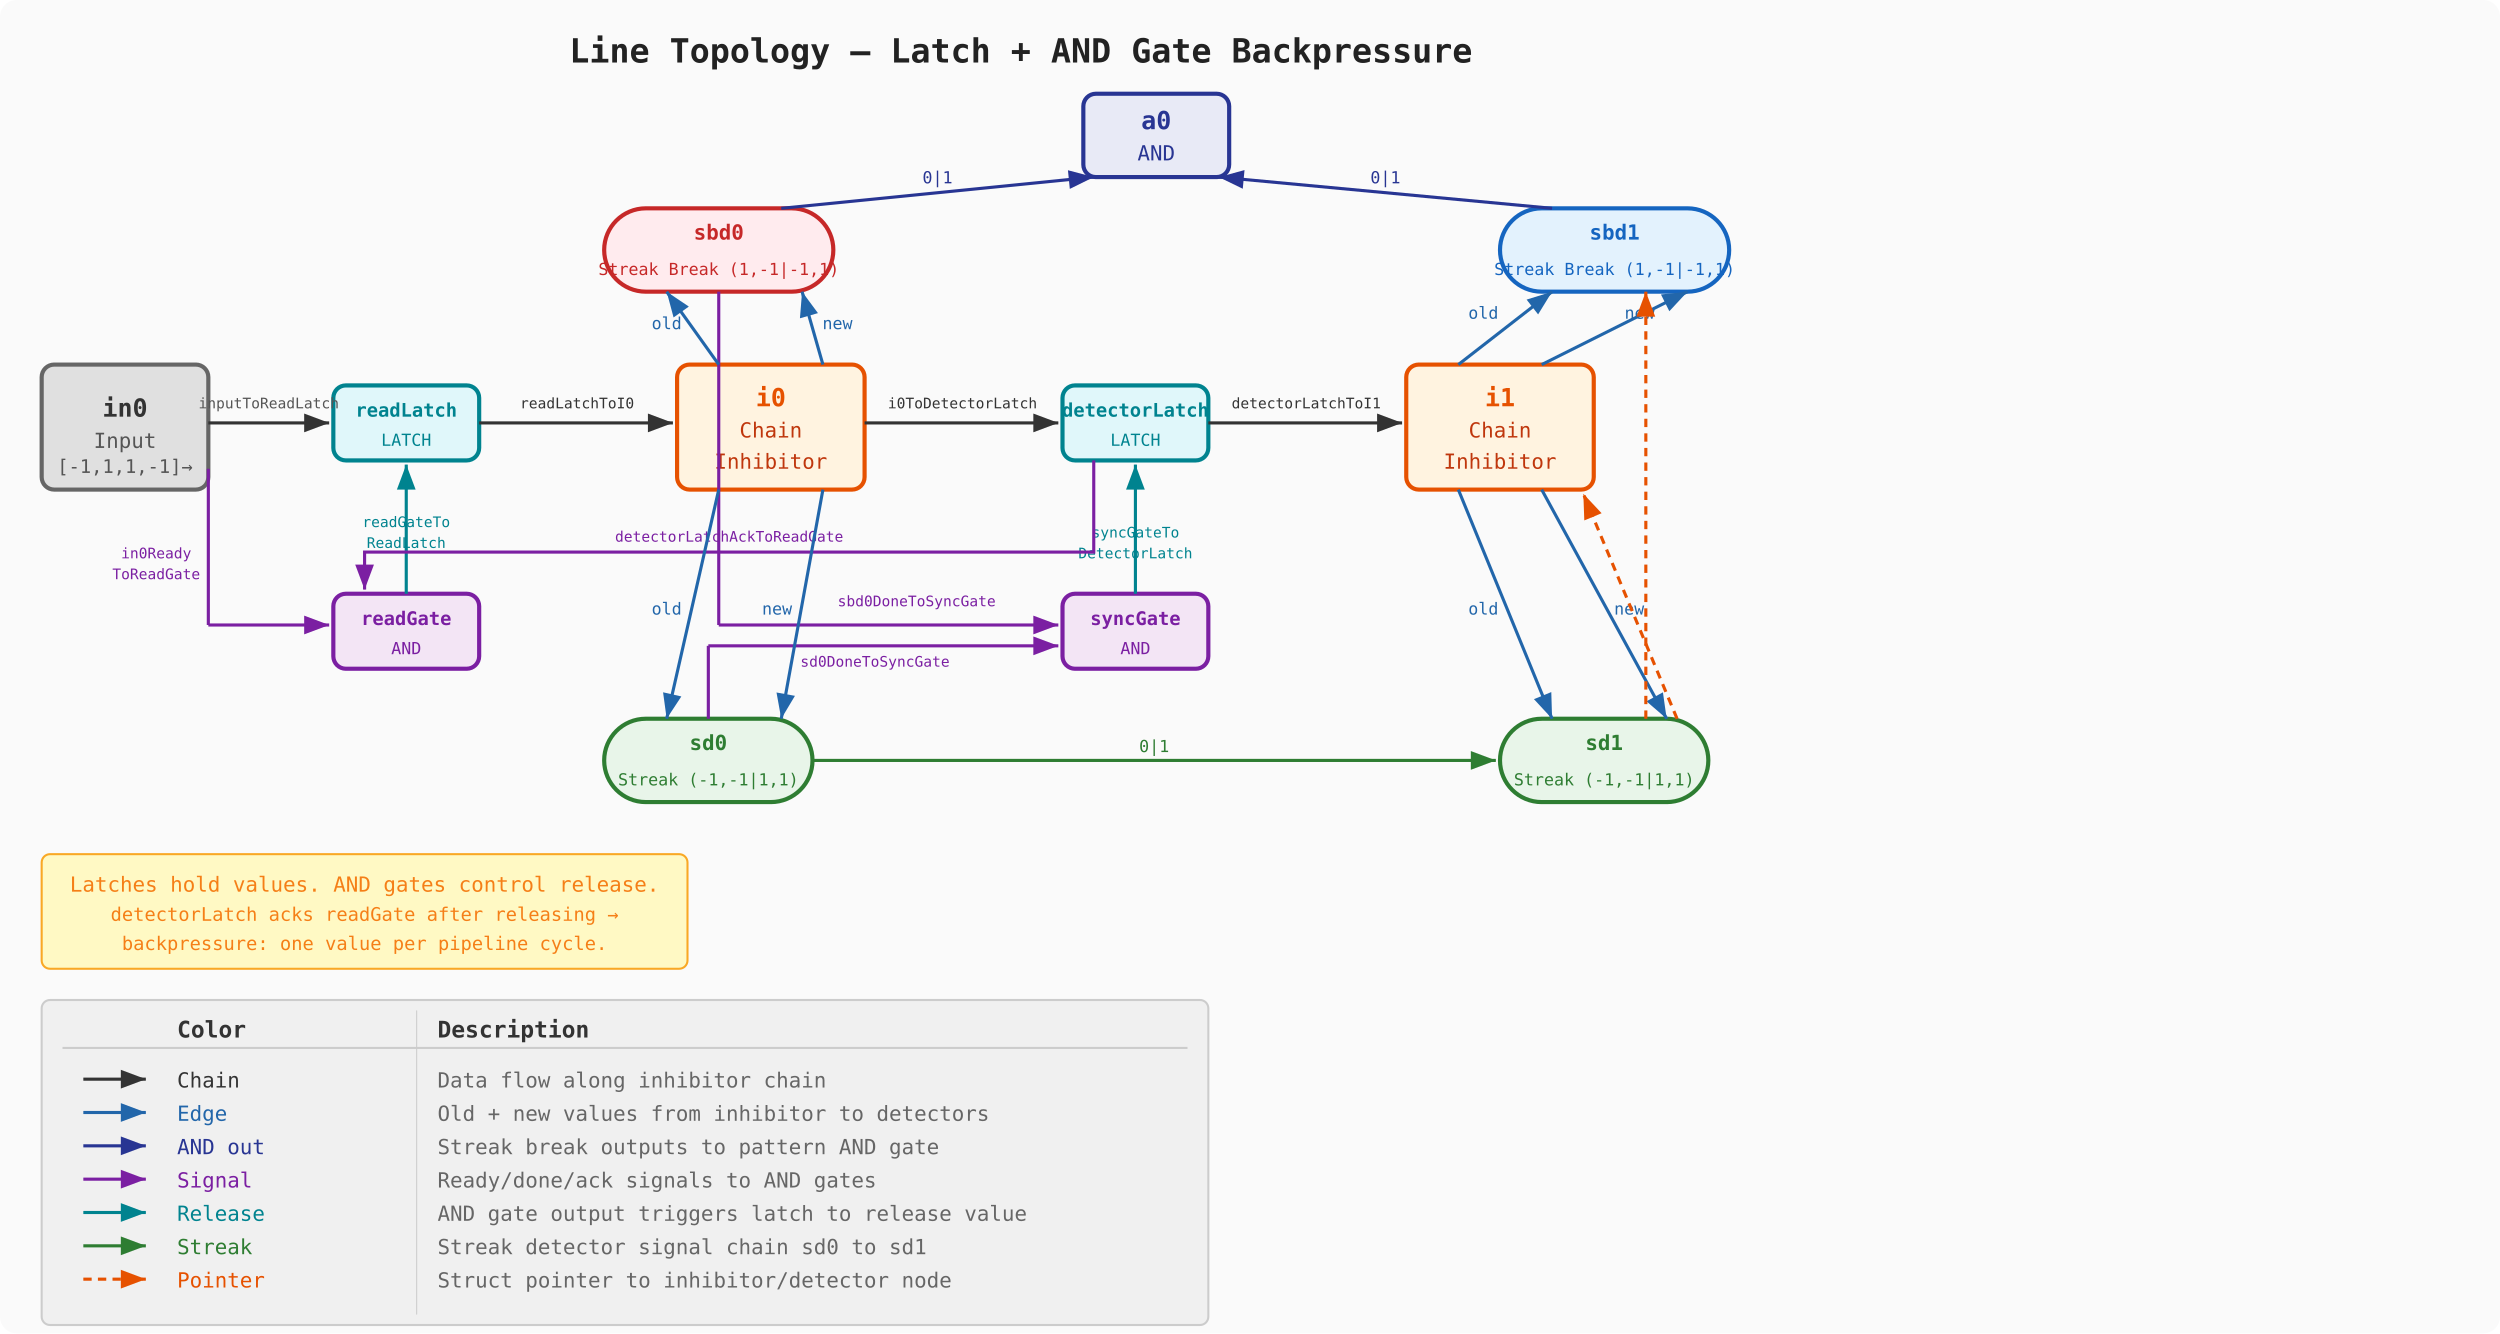
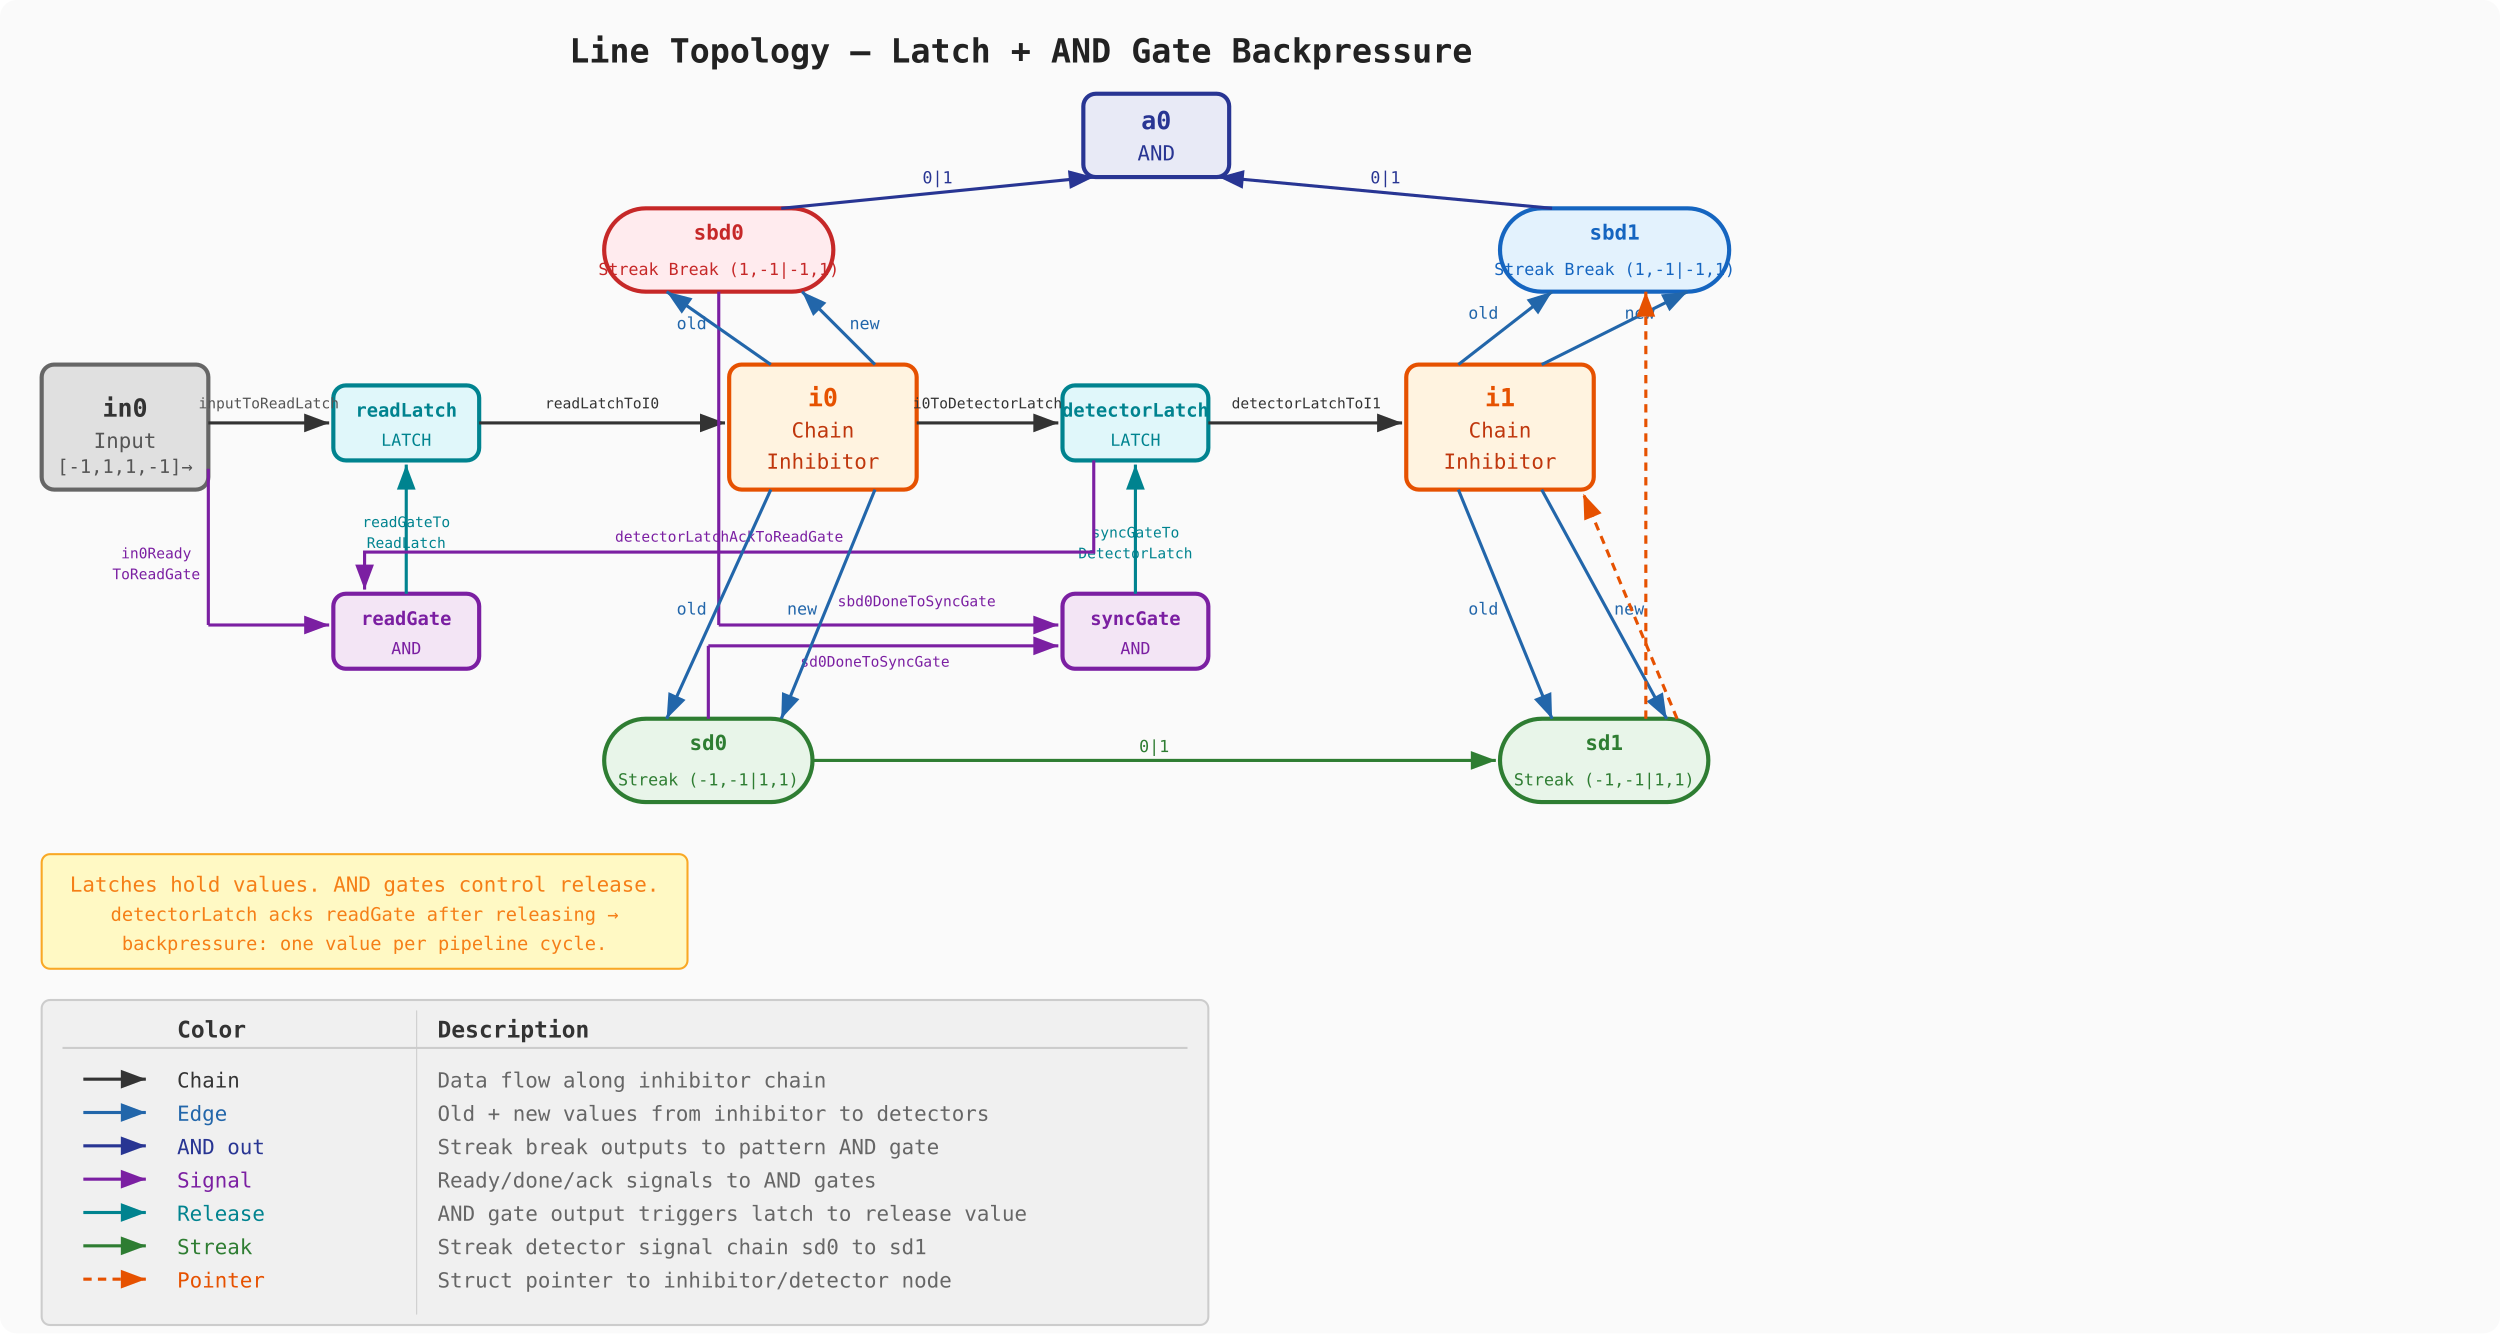
<svg xmlns="http://www.w3.org/2000/svg" viewBox="0 0 1200 640" font-family="monospace" font-size="12">
  <defs>
    <marker id="arrow" markerWidth="8" markerHeight="6" refX="8" refY="3" orient="auto">
      <path d="M0,0 L8,3 L0,6" fill="#333" />
    </marker>
    <marker id="arrow-blue" markerWidth="8" markerHeight="6" refX="8" refY="3" orient="auto">
      <path d="M0,0 L8,3 L0,6" fill="#2266aa" />
    </marker>
    <marker id="arrow-indigo" markerWidth="8" markerHeight="6" refX="8" refY="3" orient="auto">
      <path d="M0,0 L8,3 L0,6" fill="#283593" />
    </marker>
    <marker id="arrow-green" markerWidth="8" markerHeight="6" refX="8" refY="3" orient="auto">
      <path d="M0,0 L8,3 L0,6" fill="#2e7d32" />
    </marker>
    <marker id="arrow-orange" markerWidth="8" markerHeight="6" refX="8" refY="3" orient="auto">
      <path d="M0,0 L8,3 L0,6" fill="#e65100" />
    </marker>
    <marker id="arrow-magenta" markerWidth="8" markerHeight="6" refX="8" refY="3" orient="auto">
      <path d="M0,0 L8,3 L0,6" fill="#7b1fa2" />
    </marker>
    <marker id="arrow-teal" markerWidth="8" markerHeight="6" refX="8" refY="3" orient="auto">
      <path d="M0,0 L8,3 L0,6" fill="#00838f" />
    </marker>
  </defs>
  <rect width="1200" height="640" fill="#fafafa" rx="8" />
  <text x="490" y="30" text-anchor="middle" font-size="16" font-weight="bold" fill="#222">Line Topology — Latch + AND Gate Backpressure</text>
  <rect x="520" y="45" width="70" height="40" fill="#e8eaf6" stroke="#283593" rx="6" stroke-width="2" />
  <text x="555" y="62" text-anchor="middle" font-weight="bold" fill="#283593">a0</text>
  <text x="555" y="77" text-anchor="middle" font-size="10" fill="#283593">AND</text>
  <rect x="290" y="100" width="110" height="40" fill="#ffebee" stroke="#c62828" rx="20" stroke-width="2" />
  <text x="345" y="115" text-anchor="middle" font-weight="bold" font-size="10" fill="#c62828">sbd0</text>
  <text x="345" y="132" text-anchor="middle" font-size="8" fill="#c62828">Streak Break (1,-1|-1,1)</text>
  <rect x="720" y="100" width="110" height="40" fill="#e3f2fd" stroke="#1565c0" rx="20" stroke-width="2" />
  <text x="775" y="115" text-anchor="middle" font-weight="bold" font-size="10" fill="#1565c0">sbd1</text>
  <text x="775" y="132" text-anchor="middle" font-size="8" fill="#1565c0">Streak Break (1,-1|-1,1)</text>
  <rect x="20" y="175" width="80" height="60" fill="#e0e0e0" stroke="#666" rx="6" stroke-width="2" />
  <text x="60" y="200" text-anchor="middle" font-weight="bold" fill="#333">in0</text>
  <text x="60" y="215" text-anchor="middle" font-size="10" fill="#555">Input</text>
  <text x="60" y="227" text-anchor="middle" font-size="9" fill="#555">[-1,1,1,-1]→</text>
  <rect x="160" y="185" width="70" height="36" fill="#e0f7fa" stroke="#00838f" rx="6" stroke-width="2" />
  <text x="195" y="200" text-anchor="middle" font-weight="bold" font-size="9" fill="#00838f">readLatch</text>
  <text x="195" y="214" text-anchor="middle" font-size="8" fill="#00838f">LATCH</text>
-   <rect x="325" y="175" width="90" height="60" fill="#fff3e0" stroke="#e65100" rx="6" stroke-width="2" />
-   <text x="370" y="195" text-anchor="middle" font-weight="bold" fill="#e65100">i0</text>
-   <text x="370" y="210" text-anchor="middle" font-size="10" fill="#bf360c">Chain</text>
-   <text x="370" y="225" text-anchor="middle" font-size="10" fill="#bf360c">Inhibitor</text>
+   <rect x="350" y="175" width="90" height="60" fill="#fff3e0" stroke="#e65100" rx="6" stroke-width="2" />
+   <text x="395" y="195" text-anchor="middle" font-weight="bold" fill="#e65100">i0</text>
+   <text x="395" y="210" text-anchor="middle" font-size="10" fill="#bf360c">Chain</text>
+   <text x="395" y="225" text-anchor="middle" font-size="10" fill="#bf360c">Inhibitor</text>
  <rect x="510" y="185" width="70" height="36" fill="#e0f7fa" stroke="#00838f" rx="6" stroke-width="2" />
  <text x="545" y="200" text-anchor="middle" font-weight="bold" font-size="9" fill="#00838f">detectorLatch</text>
  <text x="545" y="214" text-anchor="middle" font-size="8" fill="#00838f">LATCH</text>
  <rect x="675" y="175" width="90" height="60" fill="#fff3e0" stroke="#e65100" rx="6" stroke-width="2" />
  <text x="720" y="195" text-anchor="middle" font-weight="bold" fill="#e65100">i1</text>
  <text x="720" y="210" text-anchor="middle" font-size="10" fill="#bf360c">Chain</text>
  <text x="720" y="225" text-anchor="middle" font-size="10" fill="#bf360c">Inhibitor</text>
  <rect x="160" y="285" width="70" height="36" fill="#f3e5f5" stroke="#7b1fa2" rx="6" stroke-width="2" />
  <text x="195" y="300" text-anchor="middle" font-weight="bold" font-size="9" fill="#7b1fa2">readGate</text>
  <text x="195" y="314" text-anchor="middle" font-size="8" fill="#7b1fa2">AND</text>
  <rect x="510" y="285" width="70" height="36" fill="#f3e5f5" stroke="#7b1fa2" rx="6" stroke-width="2" />
  <text x="545" y="300" text-anchor="middle" font-weight="bold" font-size="9" fill="#7b1fa2">syncGate</text>
  <text x="545" y="314" text-anchor="middle" font-size="8" fill="#7b1fa2">AND</text>
  <rect x="290" y="345" width="100" height="40" fill="#e8f5e9" stroke="#2e7d32" rx="20" stroke-width="2" />
  <text x="340" y="360" text-anchor="middle" font-weight="bold" font-size="10" fill="#2e7d32">sd0</text>
  <text x="340" y="377" text-anchor="middle" font-size="8" fill="#2e7d32">Streak (-1,-1|1,1)</text>
  <rect x="720" y="345" width="100" height="40" fill="#e8f5e9" stroke="#2e7d32" rx="20" stroke-width="2" />
  <text x="770" y="360" text-anchor="middle" font-weight="bold" font-size="10" fill="#2e7d32">sd1</text>
  <text x="770" y="377" text-anchor="middle" font-size="8" fill="#2e7d32">Streak (-1,-1|1,1)</text>
  <line x1="100" y1="203" x2="158" y2="203" stroke="#333" stroke-width="1.5" marker-end="url(#arrow)" />
  <text x="129" y="196" text-anchor="middle" font-size="7" fill="#555">inputToReadLatch</text>
-   <line x1="230" y1="203" x2="323" y2="203" stroke="#333" stroke-width="1.5" marker-end="url(#arrow)" />
-   <text x="277" y="196" text-anchor="middle" font-size="7" fill="#333">readLatchToI0</text>
-   <line x1="415" y1="203" x2="508" y2="203" stroke="#333" stroke-width="1.5" marker-end="url(#arrow)" />
-   <text x="462" y="196" text-anchor="middle" font-size="7" fill="#333">i0ToDetectorLatch</text>
+   <line x1="230" y1="203" x2="348" y2="203" stroke="#333" stroke-width="1.5" marker-end="url(#arrow)" />
+   <text x="289" y="196" text-anchor="middle" font-size="7" fill="#333">readLatchToI0</text>
+   <line x1="440" y1="203" x2="508" y2="203" stroke="#333" stroke-width="1.5" marker-end="url(#arrow)" />
+   <text x="474" y="196" text-anchor="middle" font-size="7" fill="#333">i0ToDetectorLatch</text>
  <line x1="580" y1="203" x2="673" y2="203" stroke="#333" stroke-width="1.5" marker-end="url(#arrow)" />
  <text x="627" y="196" text-anchor="middle" font-size="7" fill="#333">detectorLatchToI1</text>
  <line x1="100" y1="225" x2="100" y2="300" stroke="#7b1fa2" stroke-width="1.5" />
  <line x1="100" y1="300" x2="158" y2="300" stroke="#7b1fa2" stroke-width="1.5" marker-end="url(#arrow-magenta)" />
  <text x="75" y="268" text-anchor="middle" font-size="7" fill="#7b1fa2">in0Ready</text>
  <text x="75" y="278" text-anchor="middle" font-size="7" fill="#7b1fa2">ToReadGate</text>
  <line x1="195" y1="285" x2="195" y2="223" stroke="#00838f" stroke-width="1.5" marker-end="url(#arrow-teal)" />
  <text x="195" y="253" text-anchor="middle" font-size="7" fill="#00838f">readGateTo</text>
  <text x="195" y="263" text-anchor="middle" font-size="7" fill="#00838f">ReadLatch</text>
  <line x1="545" y1="285" x2="545" y2="223" stroke="#00838f" stroke-width="1.5" marker-end="url(#arrow-teal)" />
  <text x="545" y="258" text-anchor="middle" font-size="7" fill="#00838f">syncGateTo</text>
  <text x="545" y="268" text-anchor="middle" font-size="7" fill="#00838f">DetectorLatch</text>
  <path d="M525,221 L525,265 L175,265 L175,283" fill="none" stroke="#7b1fa2" stroke-width="1.5" marker-end="url(#arrow-magenta)" />
  <text x="350" y="260" text-anchor="middle" font-size="7" fill="#7b1fa2">detectorLatchAckToReadGate</text>
  <line x1="345" y1="140" x2="345" y2="300" stroke="#7b1fa2" stroke-width="1.5" />
  <line x1="345" y1="300" x2="508" y2="300" stroke="#7b1fa2" stroke-width="1.5" marker-end="url(#arrow-magenta)" />
  <text x="440" y="291" text-anchor="middle" font-size="7" fill="#7b1fa2">sbd0DoneToSyncGate</text>
  <line x1="340" y1="345" x2="340" y2="310" stroke="#7b1fa2" stroke-width="1.5" />
  <line x1="340" y1="310" x2="508" y2="310" stroke="#7b1fa2" stroke-width="1.5" marker-end="url(#arrow-magenta)" />
  <text x="420" y="320" text-anchor="middle" font-size="7" fill="#7b1fa2">sd0DoneToSyncGate</text>
-   <line x1="345" y1="175" x2="320" y2="140" stroke="#2266aa" stroke-width="1.5" marker-end="url(#arrow-blue)" />
-   <text x="320" y="158" text-anchor="middle" font-size="8" fill="#2266aa">old</text>
-   <line x1="395" y1="175" x2="385" y2="140" stroke="#2266aa" stroke-width="1.5" marker-end="url(#arrow-blue)" />
-   <text x="402" y="158" text-anchor="middle" font-size="8" fill="#2266aa">new</text>
-   <line x1="345" y1="235" x2="320" y2="345" stroke="#2266aa" stroke-width="1.5" marker-end="url(#arrow-blue)" />
-   <text x="320" y="295" text-anchor="middle" font-size="8" fill="#2266aa">old</text>
-   <line x1="395" y1="235" x2="375" y2="345" stroke="#2266aa" stroke-width="1.5" marker-end="url(#arrow-blue)" />
-   <text x="373" y="295" text-anchor="middle" font-size="8" fill="#2266aa">new</text>
+   <line x1="370" y1="175" x2="320" y2="140" stroke="#2266aa" stroke-width="1.5" marker-end="url(#arrow-blue)" />
+   <text x="332" y="158" text-anchor="middle" font-size="8" fill="#2266aa">old</text>
+   <line x1="420" y1="175" x2="385" y2="140" stroke="#2266aa" stroke-width="1.5" marker-end="url(#arrow-blue)" />
+   <text x="415" y="158" text-anchor="middle" font-size="8" fill="#2266aa">new</text>
+   <line x1="370" y1="235" x2="320" y2="345" stroke="#2266aa" stroke-width="1.5" marker-end="url(#arrow-blue)" />
+   <text x="332" y="295" text-anchor="middle" font-size="8" fill="#2266aa">old</text>
+   <line x1="420" y1="235" x2="375" y2="345" stroke="#2266aa" stroke-width="1.5" marker-end="url(#arrow-blue)" />
+   <text x="385" y="295" text-anchor="middle" font-size="8" fill="#2266aa">new</text>
  <line x1="700" y1="175" x2="745" y2="140" stroke="#2266aa" stroke-width="1.5" marker-end="url(#arrow-blue)" />
  <text x="712" y="153" text-anchor="middle" font-size="8" fill="#2266aa">old</text>
  <line x1="740" y1="175" x2="810" y2="140" stroke="#2266aa" stroke-width="1.5" marker-end="url(#arrow-blue)" />
  <text x="787" y="153" text-anchor="middle" font-size="8" fill="#2266aa">new</text>
  <line x1="700" y1="235" x2="745" y2="345" stroke="#2266aa" stroke-width="1.5" marker-end="url(#arrow-blue)" />
  <text x="712" y="295" text-anchor="middle" font-size="8" fill="#2266aa">old</text>
  <line x1="740" y1="235" x2="800" y2="345" stroke="#2266aa" stroke-width="1.5" marker-end="url(#arrow-blue)" />
  <text x="782" y="295" text-anchor="middle" font-size="8" fill="#2266aa">new</text>
  <line x1="375" y1="100" x2="525" y2="85" stroke="#283593" stroke-width="1.5" marker-end="url(#arrow-indigo)" />
  <text x="450" y="88" text-anchor="middle" font-size="8" fill="#283593">0|1</text>
  <line x1="745" y1="100" x2="585" y2="85" stroke="#283593" stroke-width="1.5" marker-end="url(#arrow-indigo)" />
  <text x="665" y="88" text-anchor="middle" font-size="8" fill="#283593">0|1</text>
  <line x1="390" y1="365" x2="718" y2="365" stroke="#2e7d32" stroke-width="1.5" marker-end="url(#arrow-green)" />
  <text x="554" y="361" text-anchor="middle" font-size="8" fill="#2e7d32">0|1</text>
  <line x1="805" y1="345" x2="760" y2="237" stroke="#e65100" stroke-width="1.5" stroke-dasharray="4,3" marker-end="url(#arrow-orange)" />
  <line x1="790" y1="345" x2="790" y2="140" stroke="#e65100" stroke-width="1.5" stroke-dasharray="4,3" marker-end="url(#arrow-orange)" />
  <rect x="20" y="410" width="310" height="55" fill="#fff9c4" stroke="#f9a825" rx="4" />
  <text x="175" y="428" text-anchor="middle" font-size="10" fill="#f57f17">Latches hold values. AND gates control release.</text>
  <text x="175" y="442" text-anchor="middle" font-size="9" fill="#f57f17">detectorLatch acks readGate after releasing →</text>
  <text x="175" y="456" text-anchor="middle" font-size="9" fill="#f57f17">backpressure: one value per pipeline cycle.</text>
  <rect x="20" y="480" width="560" height="156" fill="#f0f0f0" rx="4" stroke="#ccc" />
  <text x="85" y="498" text-anchor="start" font-weight="bold" fill="#333" font-size="11">Color</text>
  <text x="210" y="498" text-anchor="start" font-weight="bold" fill="#333" font-size="11">Description</text>
  <line x1="30" y1="503" x2="570" y2="503" stroke="#ccc" stroke-width="1" />
  <line x1="200" y1="485" x2="200" y2="631" stroke="#ccc" stroke-width="0.5" />
  <line x1="40" y1="518" x2="70" y2="518" stroke="#333" stroke-width="1.5" marker-end="url(#arrow)" />
  <text x="85" y="522" text-anchor="start" fill="#333" font-size="10">Chain</text>
  <text x="210" y="522" text-anchor="start" fill="#666" font-size="10">Data flow along inhibitor chain</text>
  <line x1="40" y1="534" x2="70" y2="534" stroke="#2266aa" stroke-width="1.5" marker-end="url(#arrow-blue)" />
  <text x="85" y="538" text-anchor="start" fill="#2266aa" font-size="10">Edge</text>
  <text x="210" y="538" text-anchor="start" fill="#666" font-size="10">Old + new values from inhibitor to detectors</text>
  <line x1="40" y1="550" x2="70" y2="550" stroke="#283593" stroke-width="1.5" marker-end="url(#arrow-indigo)" />
  <text x="85" y="554" text-anchor="start" fill="#283593" font-size="10">AND out</text>
  <text x="210" y="554" text-anchor="start" fill="#666" font-size="10">Streak break outputs to pattern AND gate</text>
  <line x1="40" y1="566" x2="70" y2="566" stroke="#7b1fa2" stroke-width="1.5" marker-end="url(#arrow-magenta)" />
  <text x="85" y="570" text-anchor="start" fill="#7b1fa2" font-size="10">Signal</text>
  <text x="210" y="570" text-anchor="start" fill="#666" font-size="10">Ready/done/ack signals to AND gates</text>
  <line x1="40" y1="582" x2="70" y2="582" stroke="#00838f" stroke-width="1.5" marker-end="url(#arrow-teal)" />
  <text x="85" y="586" text-anchor="start" fill="#00838f" font-size="10">Release</text>
  <text x="210" y="586" text-anchor="start" fill="#666" font-size="10">AND gate output triggers latch to release value</text>
  <line x1="40" y1="598" x2="70" y2="598" stroke="#2e7d32" stroke-width="1.5" marker-end="url(#arrow-green)" />
  <text x="85" y="602" text-anchor="start" fill="#2e7d32" font-size="10">Streak</text>
  <text x="210" y="602" text-anchor="start" fill="#666" font-size="10">Streak detector signal chain sd0 to sd1</text>
  <line x1="40" y1="614" x2="70" y2="614" stroke="#e65100" stroke-width="1.5" stroke-dasharray="4,3" marker-end="url(#arrow-orange)" />
  <text x="85" y="618" text-anchor="start" fill="#e65100" font-size="10">Pointer</text>
  <text x="210" y="618" text-anchor="start" fill="#666" font-size="10">Struct pointer to inhibitor/detector node</text>
</svg>
